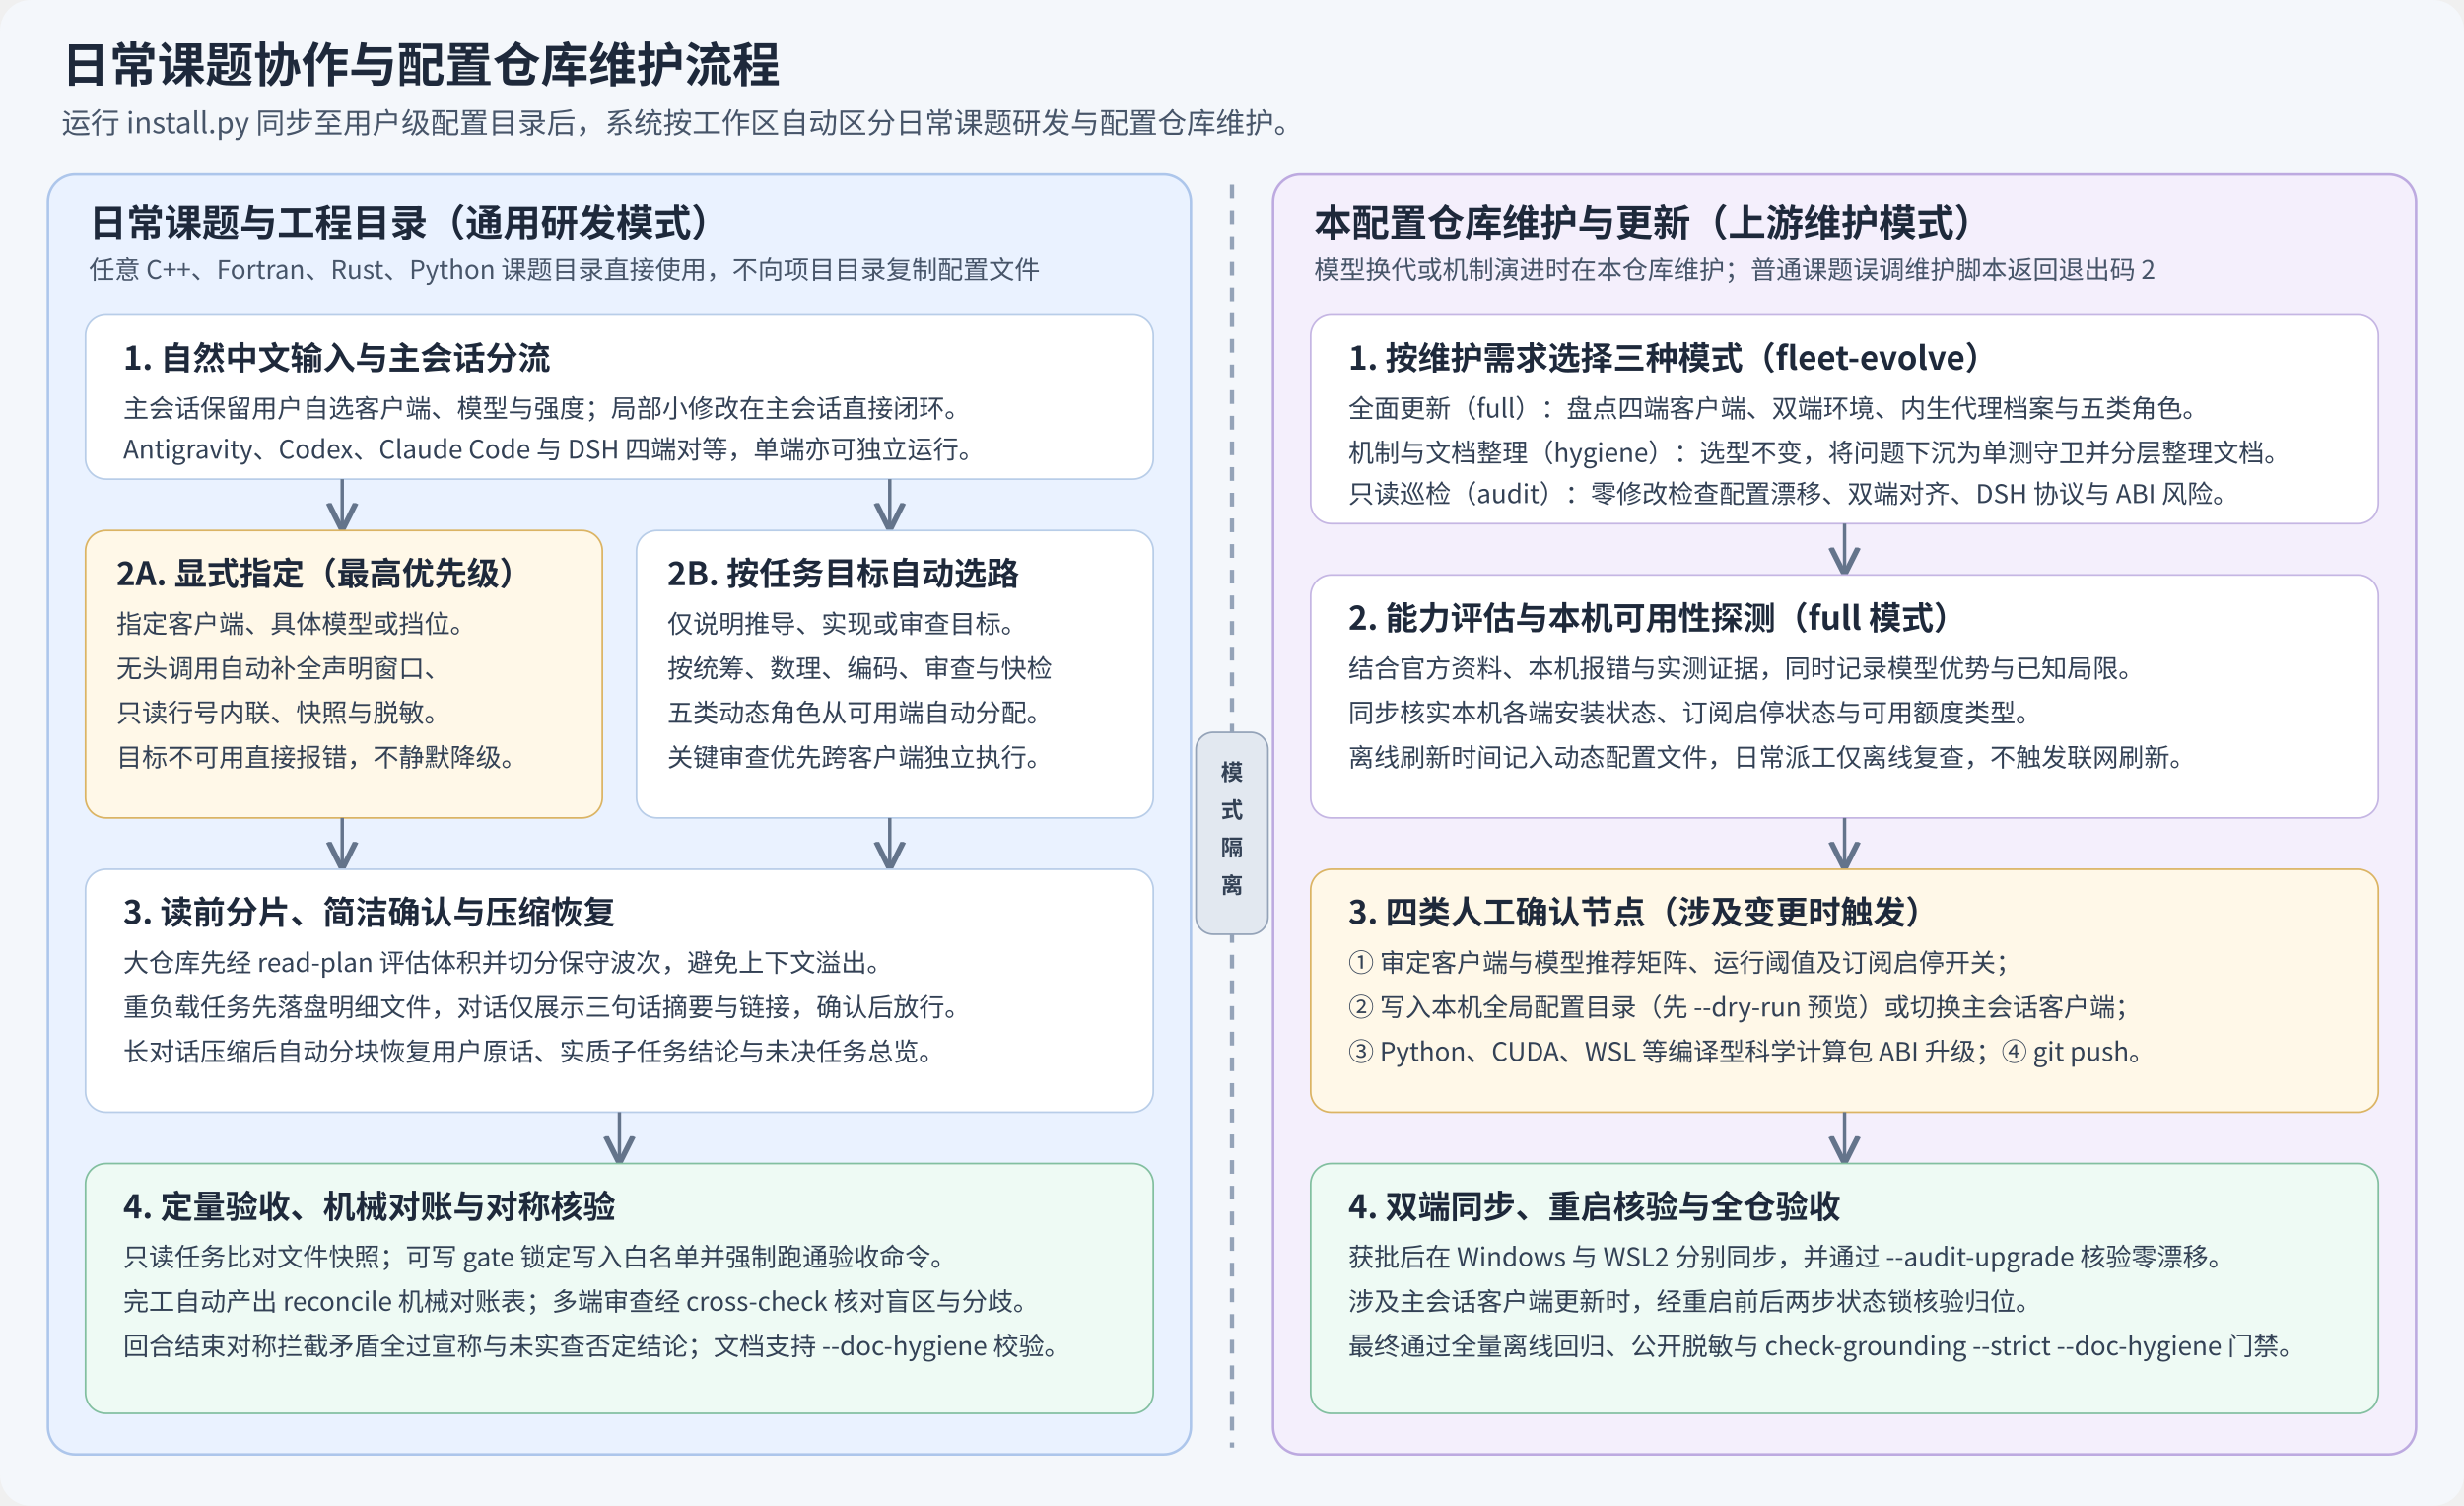
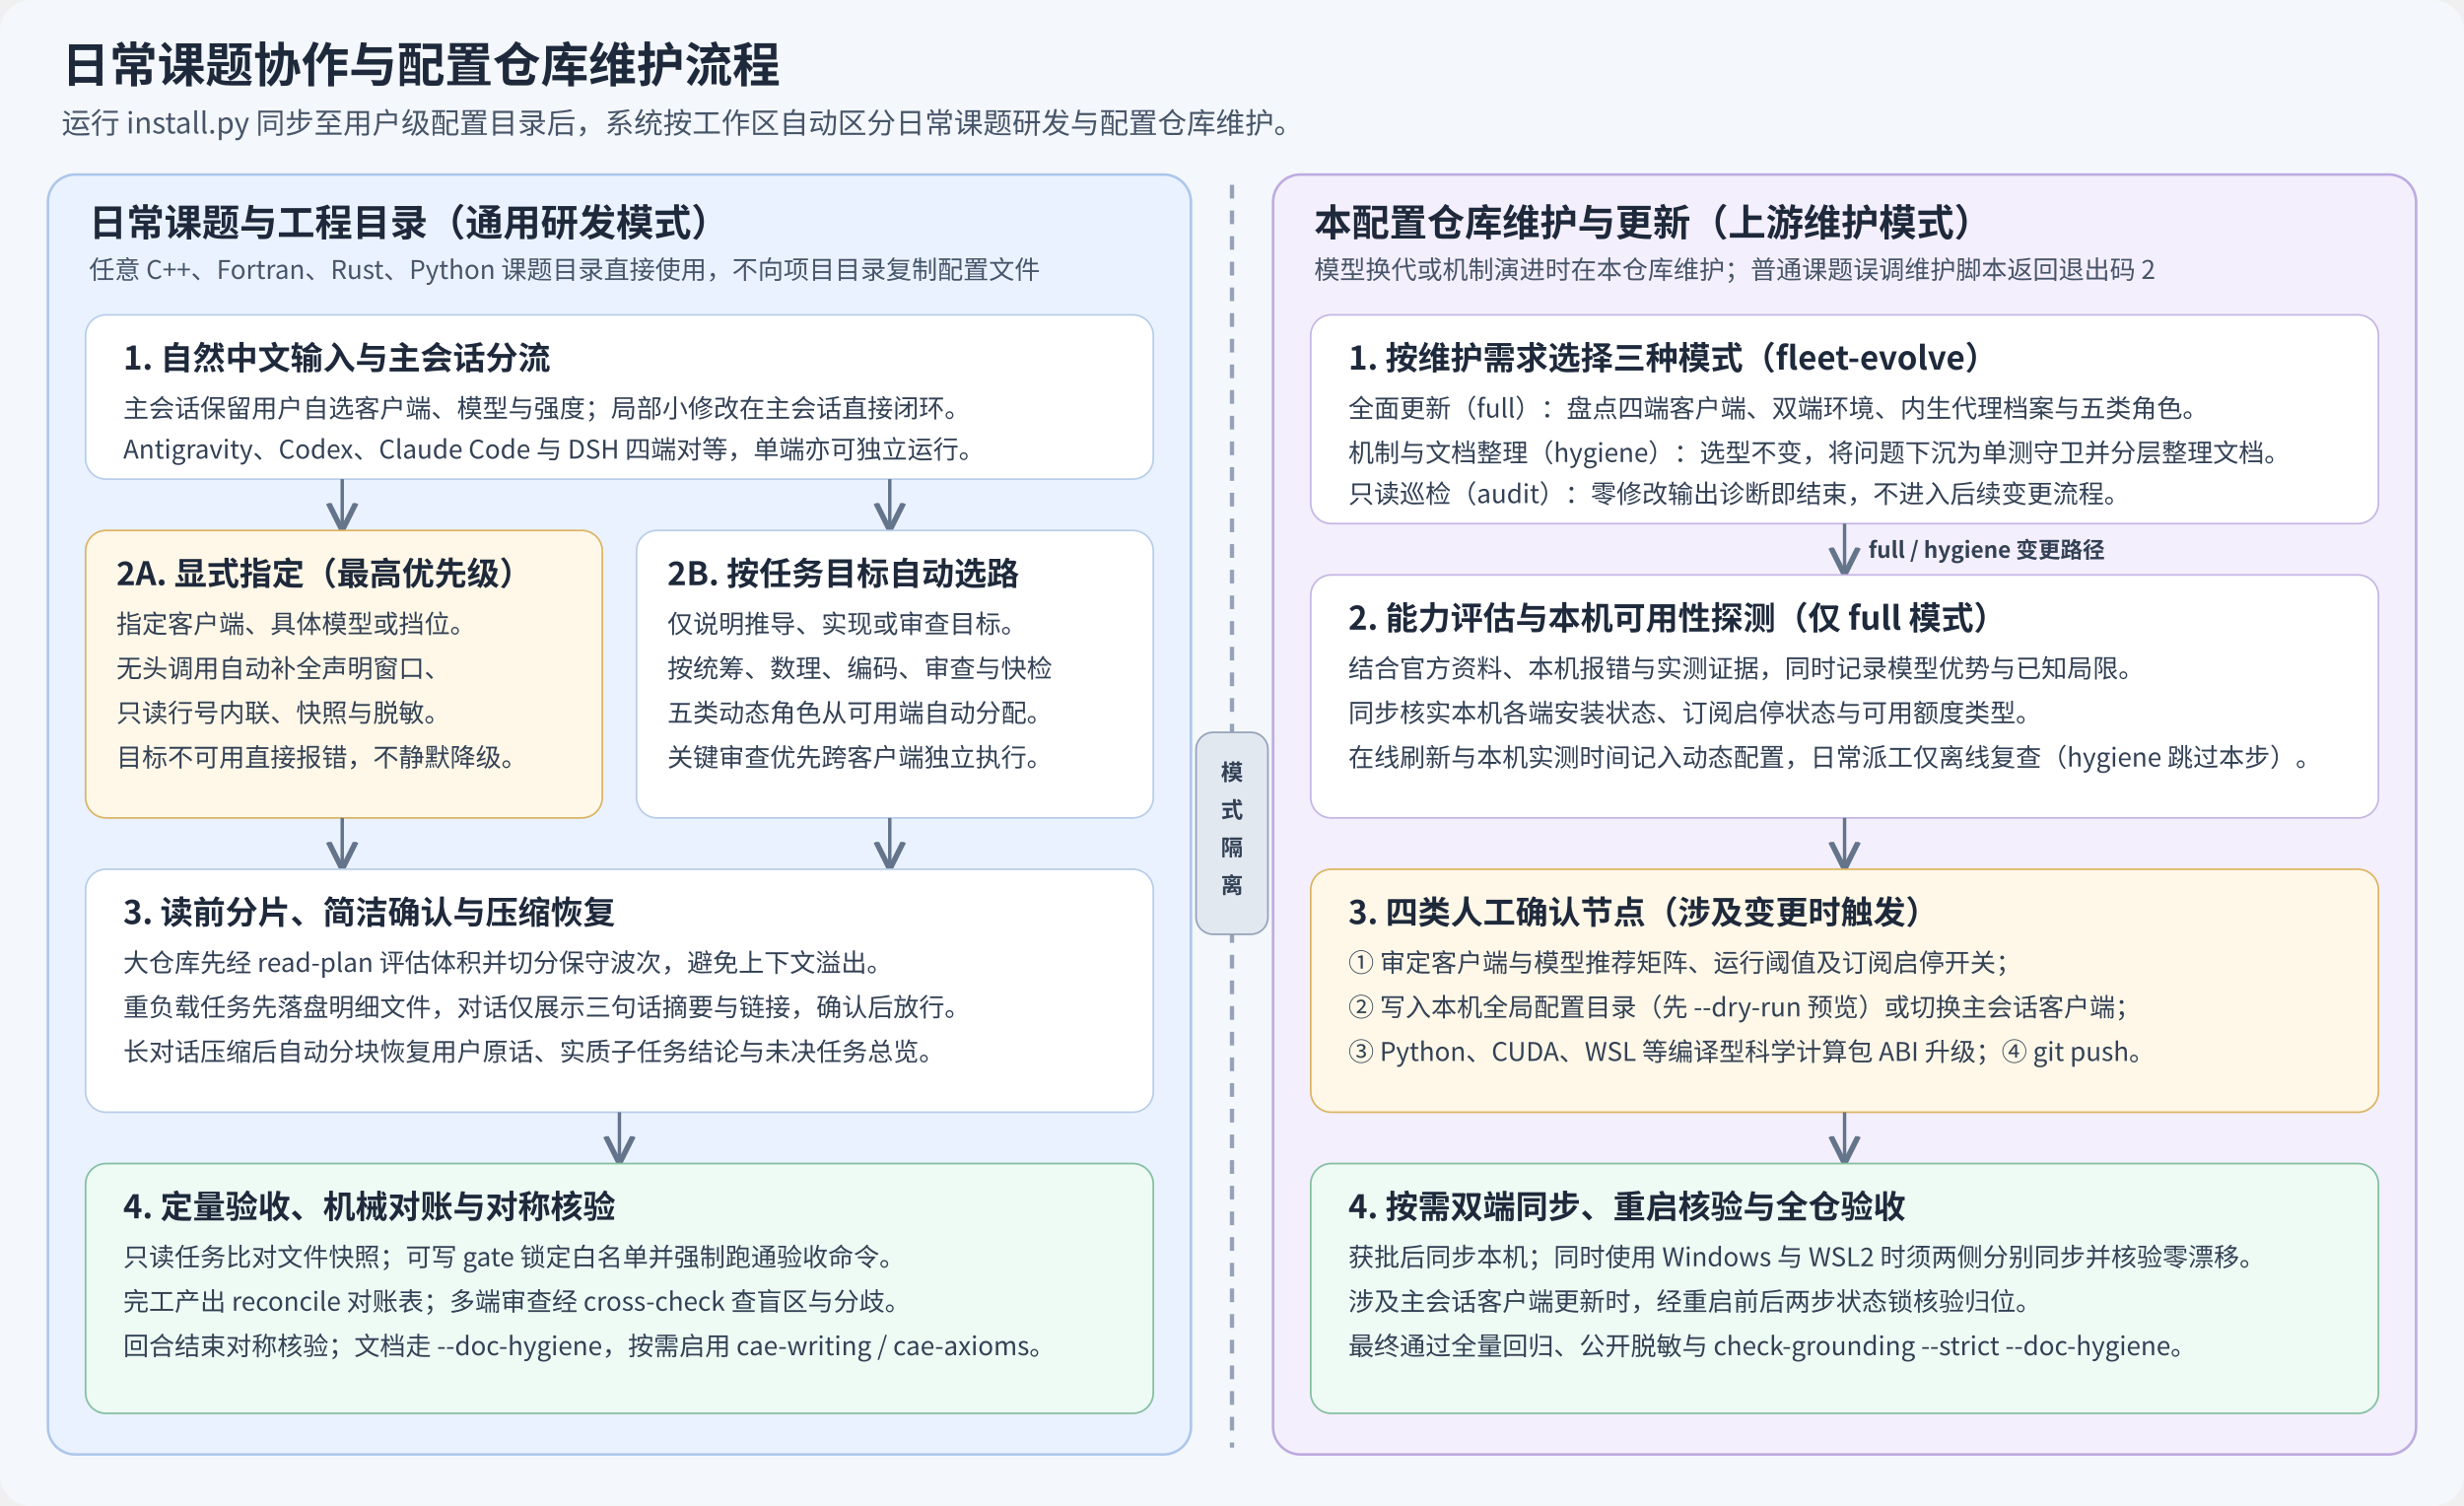
<svg xmlns="http://www.w3.org/2000/svg" width="1440" height="880" viewBox="0 0 1440 880" role="img" aria-labelledby="title desc">
  <defs>
    <marker id="arrow" markerWidth="10" markerHeight="10" refX="8" refY="5" orient="auto">
      <path d="M 0 1 L 8 5 L 0 9" fill="none" stroke="#64748b" stroke-width="1.6" />
    </marker>
  </defs>
  <style>
    text { font-family: "Microsoft YaHei", "Noto Sans CJK SC", sans-serif; fill: #1e293b; }
    .title { font-size: 28px; font-weight: 700; }
    .subtitle { font-size: 17px; fill: #475569; }
    .lane { font-size: 22px; font-weight: 700; }
    .lane-sub { font-size: 15px; fill: #475569; }
    .heading { font-size: 19px; font-weight: 700; }
    .body { font-size: 15px; fill: #334155; }
    .badge { font-size: 13px; font-weight: 700; fill: #334155; }
    .link { fill: none; stroke: #64748b; stroke-width: 2; marker-end: url(#arrow); }
  </style>
  <rect width="1440" height="880" rx="18" fill="#f4f7fb" />
  <text x="36" y="48" class="title">日常课题协作与配置仓库维护流程</text>
  <text x="36" y="78" class="subtitle">运行 install.py 同步至用户级配置目录后，系统按工作区自动区分日常课题研发与配置仓库维护。</text>
  <rect x="28" y="102" width="668" height="748" rx="16" fill="#eaf2ff" stroke="#adc6eb" stroke-width="1.5" />
  <text x="52" y="138" class="lane">日常课题与工程目录（通用研发模式）</text>
  <text x="52" y="163" class="lane-sub">任意 C++、Fortran、Rust、Python 课题目录直接使用，不向项目目录复制配置文件</text>
  <g>
    <rect x="50" y="184" width="624" height="96" rx="12" fill="#ffffff" stroke="#b8cde8" />
    <text x="72" y="216" class="heading">1. 自然中文输入与主会话分流</text>
    <text x="72" y="244" class="body">主会话保留用户自选客户端、模型与强度；局部小修改在主会话直接闭环。</text>
    <text x="72" y="268" class="body">Antigravity、Codex、Claude Code 与 DSH 四端对等，单端亦可独立运行。</text>
  </g>
  <path class="link" d="M 200 280 L 200 310" />
  <path class="link" d="M 520 280 L 520 310" />
  <g>
    <rect x="50" y="310" width="302" height="168" rx="12" fill="#fff8e8" stroke="#dbb464" />
    <text x="68" y="342" class="heading">2A. 显式指定（最高优先级）</text>
    <text x="68" y="370" class="body">指定客户端、具体模型或挡位。</text>
    <text x="68" y="396" class="body">无头调用自动补全声明窗口、</text>
    <text x="68" y="422" class="body">只读行号内联、快照与脱敏。</text>
    <text x="68" y="448" class="body">目标不可用直接报错，不静默降级。</text>
  </g>
  <g>
    <rect x="372" y="310" width="302" height="168" rx="12" fill="#ffffff" stroke="#b8cde8" />
    <text x="390" y="342" class="heading">2B. 按任务目标自动选路</text>
    <text x="390" y="370" class="body">仅说明推导、实现或审查目标。</text>
    <text x="390" y="396" class="body">按统筹、数理、编码、审查与快检</text>
    <text x="390" y="422" class="body">五类动态角色从可用端自动分配。</text>
    <text x="390" y="448" class="body">关键审查优先跨客户端独立执行。</text>
  </g>
  <path class="link" d="M 200 478 L 200 508" />
  <path class="link" d="M 520 478 L 520 508" />
  <g>
    <rect x="50" y="508" width="624" height="142" rx="12" fill="#ffffff" stroke="#b8cde8" />
    <text x="72" y="540" class="heading">3. 读前分片、简洁确认与压缩恢复</text>
    <text x="72" y="568" class="body">大仓库先经 read-plan 评估体积并切分保守波次，避免上下文溢出。</text>
    <text x="72" y="594" class="body">重负载任务先落盘明细文件，对话仅展示三句话摘要与链接，确认后放行。</text>
    <text x="72" y="620" class="body">长对话压缩后自动分块恢复用户原话、实质子任务结论与未决任务总览。</text>
  </g>
  <path class="link" d="M 362 650 L 362 680" />
  <g>
    <rect x="50" y="680" width="624" height="146" rx="12" fill="#eefaf4" stroke="#82bfa0" />
    <text x="72" y="712" class="heading">4. 定量验收、机械对账与对称核验</text>
-     <text x="72" y="740" class="body">只读任务比对文件快照；可写 gate 锁定写入白名单并强制跑通验收命令。</text>
-     <text x="72" y="766" class="body">完工自动产出 reconcile 机械对账表；多端审查经 cross-check 核对盲区与分歧。</text>
-     <text x="72" y="792" class="body">回合结束对称拦截矛盾全过宣称与未实查否定结论；文档支持 --doc-hygiene 校验。</text>
+     <text x="72" y="740" class="body">只读任务比对文件快照；可写 gate 锁定白名单并强制跑通验收命令。</text>
+     <text x="72" y="766" class="body">完工产出 reconcile 对账表；多端审查经 cross-check 查盲区与分歧。</text>
+     <text x="72" y="792" class="body">回合结束对称核验；文档走 --doc-hygiene，按需启用 cae-writing / cae-axioms。</text>
  </g>
  <line x1="720" y1="108" x2="720" y2="846" stroke="#94a3b8" stroke-width="2.5" stroke-dasharray="8 7" />
  <rect x="699" y="428" width="42" height="118" rx="10" fill="#e2e8f0" stroke="#94a3b8" />
  <text x="720" y="456" text-anchor="middle" class="badge">模</text>
  <text x="720" y="478" text-anchor="middle" class="badge">式</text>
  <text x="720" y="500" text-anchor="middle" class="badge">隔</text>
  <text x="720" y="522" text-anchor="middle" class="badge">离</text>
  <rect x="744" y="102" width="668" height="748" rx="16" fill="#f4effc" stroke="#bdaae0" stroke-width="1.5" />
  <text x="768" y="138" class="lane">本配置仓库维护与更新（上游维护模式）</text>
  <text x="768" y="163" class="lane-sub">模型换代或机制演进时在本仓库维护；普通课题误调维护脚本返回退出码 2</text>
  <g>
    <rect x="766" y="184" width="624" height="122" rx="12" fill="#ffffff" stroke="#c5b6e3" />
    <text x="788" y="216" class="heading">1. 按维护需求选择三种模式（fleet-evolve）</text>
    <text x="788" y="244" class="body">全面更新（full）：盘点四端客户端、双端环境、内生代理档案与五类角色。</text>
    <text x="788" y="270" class="body">机制与文档整理（hygiene）：选型不变，将问题下沉为单测守卫并分层整理文档。</text>
-     <text x="788" y="294" class="body">只读巡检（audit）：零修改检查配置漂移、双端对齐、DSH 协议与 ABI 风险。</text>
+     <text x="788" y="294" class="body">只读巡检（audit）：零修改输出诊断即结束，不进入后续变更流程。</text>
  </g>
  <path class="link" d="M 1078 306 L 1078 336" />
+   <text x="1092" y="326" class="badge">full / hygiene 变更路径</text>
  <g>
    <rect x="766" y="336" width="624" height="142" rx="12" fill="#ffffff" stroke="#c5b6e3" />
-     <text x="788" y="368" class="heading">2. 能力评估与本机可用性探测（full 模式）</text>
+     <text x="788" y="368" class="heading">2. 能力评估与本机可用性探测（仅 full 模式）</text>
    <text x="788" y="396" class="body">结合官方资料、本机报错与实测证据，同时记录模型优势与已知局限。</text>
    <text x="788" y="422" class="body">同步核实本机各端安装状态、订阅启停状态与可用额度类型。</text>
-     <text x="788" y="448" class="body">离线刷新时间记入动态配置文件，日常派工仅离线复查，不触发联网刷新。</text>
+     <text x="788" y="448" class="body">在线刷新与本机实测时间记入动态配置，日常派工仅离线复查（hygiene 跳过本步）。</text>
  </g>
  <path class="link" d="M 1078 478 L 1078 508" />
  <g>
    <rect x="766" y="508" width="624" height="142" rx="12" fill="#fff8e8" stroke="#dbb464" />
    <text x="788" y="540" class="heading">3. 四类人工确认节点（涉及变更时触发）</text>
    <text x="788" y="568" class="body">① 审定客户端与模型推荐矩阵、运行阈值及订阅启停开关；</text>
    <text x="788" y="594" class="body">② 写入本机全局配置目录（先 --dry-run 预览）或切换主会话客户端；</text>
    <text x="788" y="620" class="body">③ Python、CUDA、WSL 等编译型科学计算包 ABI 升级；④ git push。</text>
  </g>
  <path class="link" d="M 1078 650 L 1078 680" />
  <g>
    <rect x="766" y="680" width="624" height="146" rx="12" fill="#eefaf4" stroke="#82bfa0" />
-     <text x="788" y="712" class="heading">4. 双端同步、重启核验与全仓验收</text>
-     <text x="788" y="740" class="body">获批后在 Windows 与 WSL2 分别同步，并通过 --audit-upgrade 核验零漂移。</text>
+     <text x="788" y="712" class="heading">4. 按需双端同步、重启核验与全仓验收</text>
+     <text x="788" y="740" class="body">获批后同步本机；同时使用 Windows 与 WSL2 时须两侧分别同步并核验零漂移。</text>
    <text x="788" y="766" class="body">涉及主会话客户端更新时，经重启前后两步状态锁核验归位。</text>
-     <text x="788" y="792" class="body">最终通过全量离线回归、公开脱敏与 check-grounding --strict --doc-hygiene 门禁。</text>
+     <text x="788" y="792" class="body">最终通过全量回归、公开脱敏与 check-grounding --strict --doc-hygiene。</text>
  </g>
</svg>
